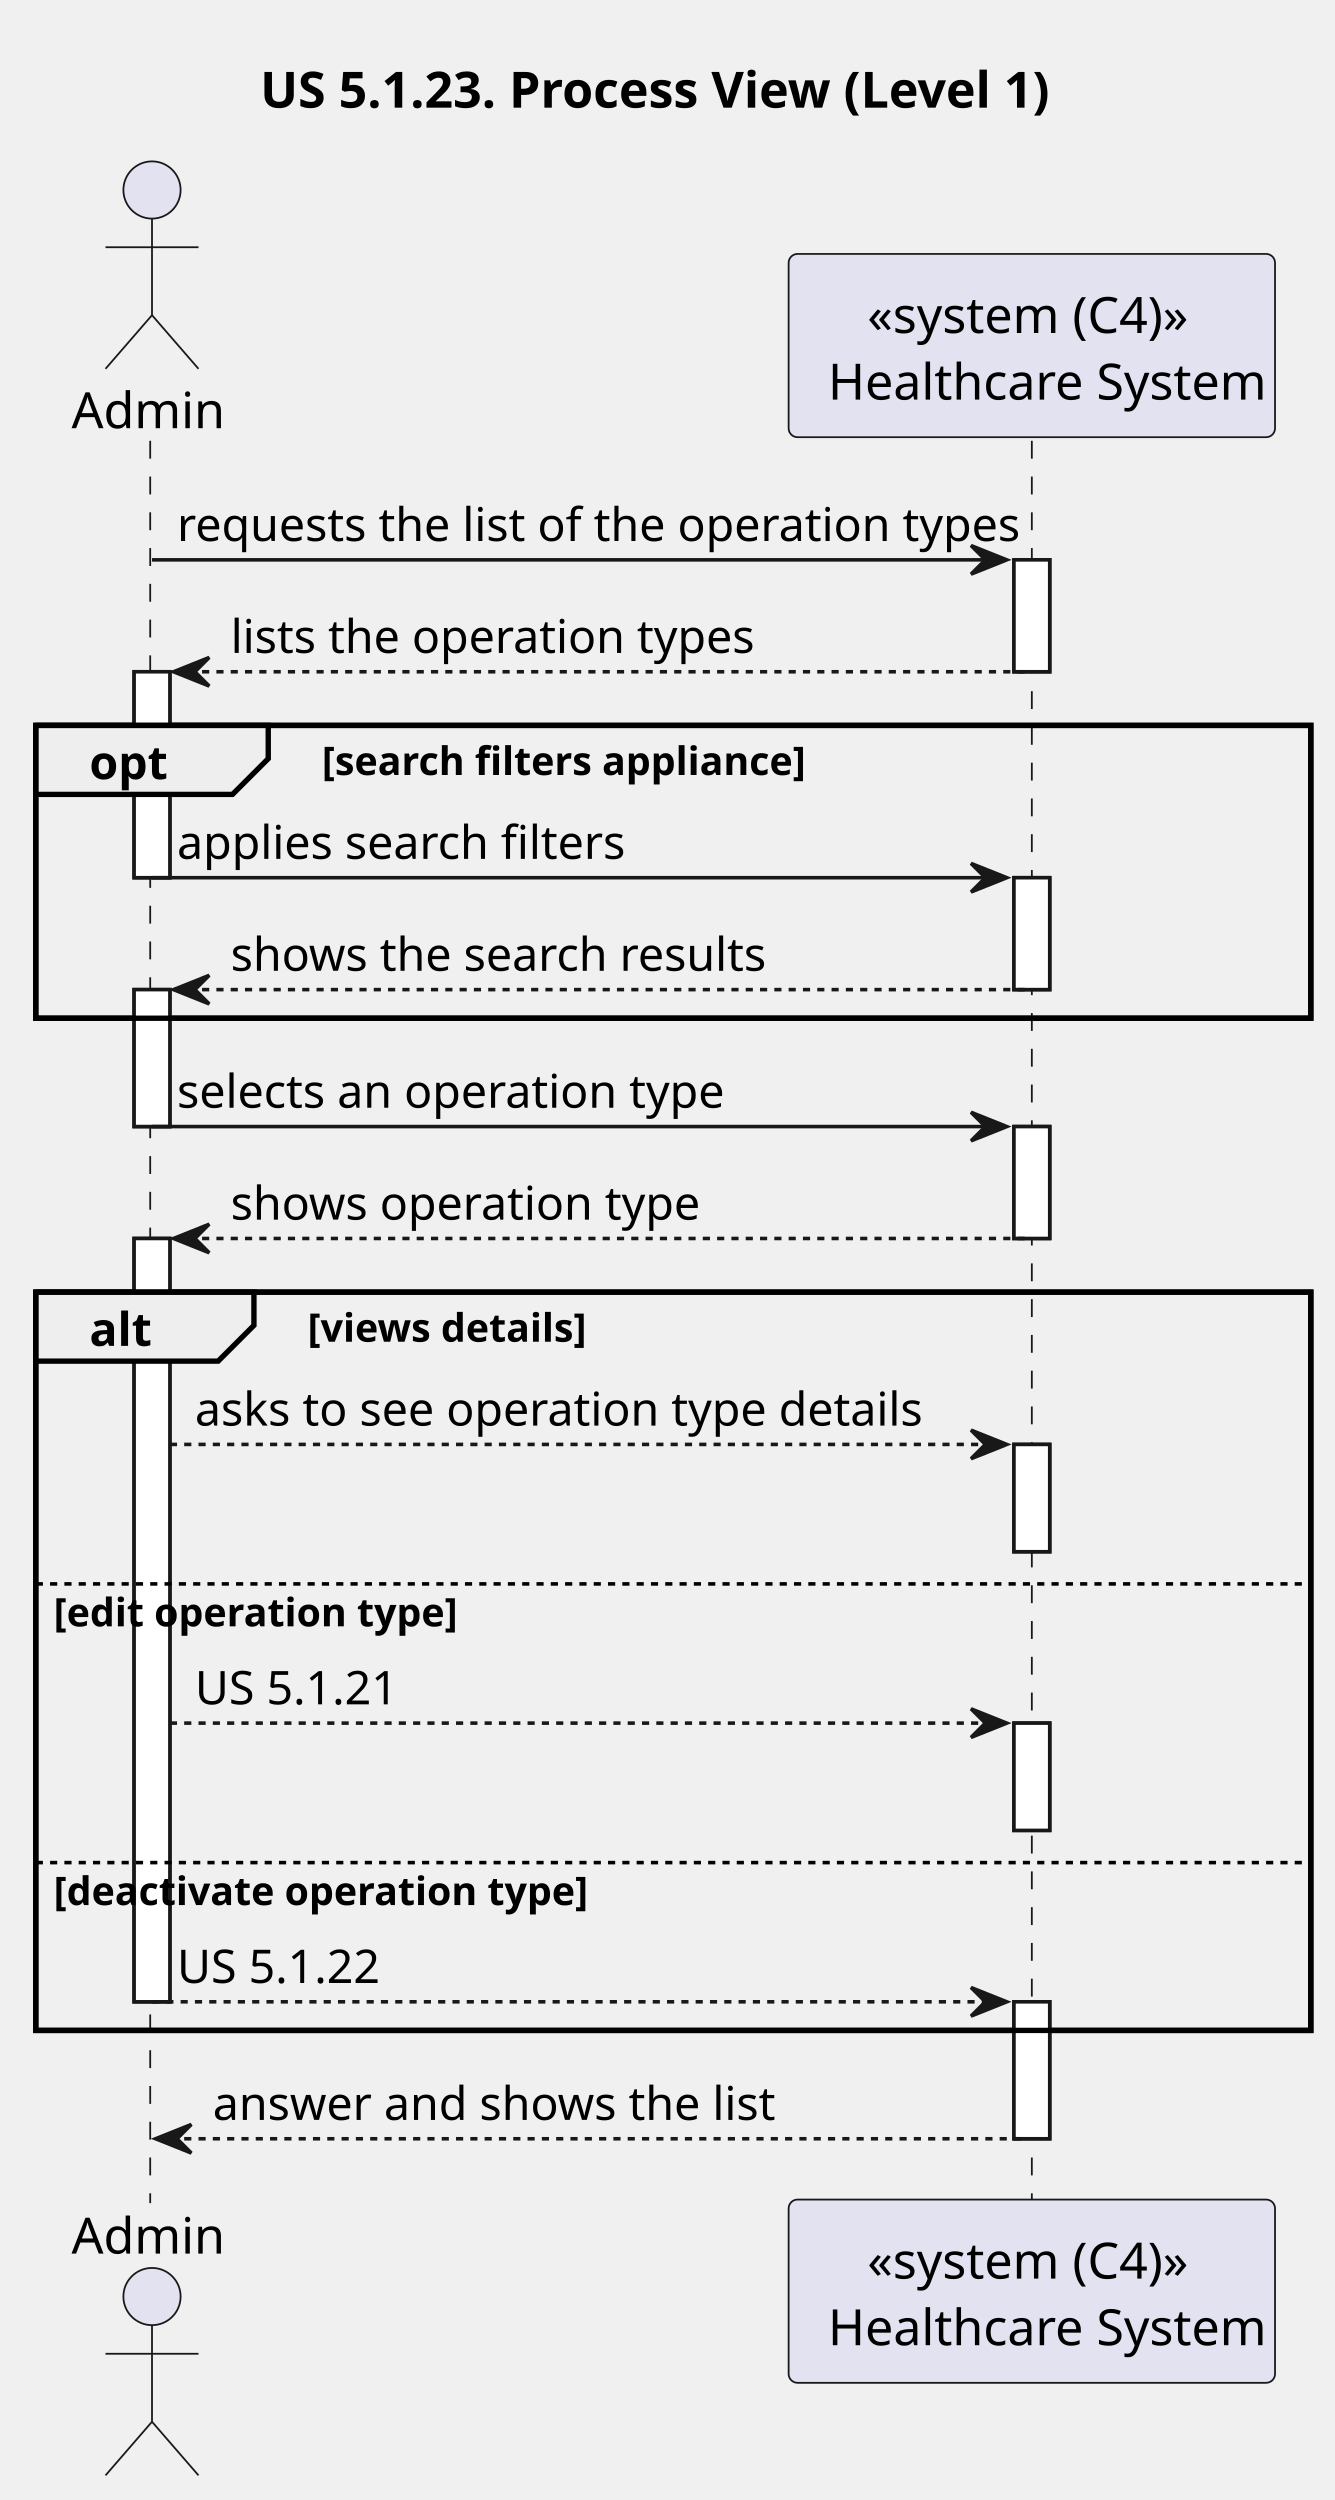
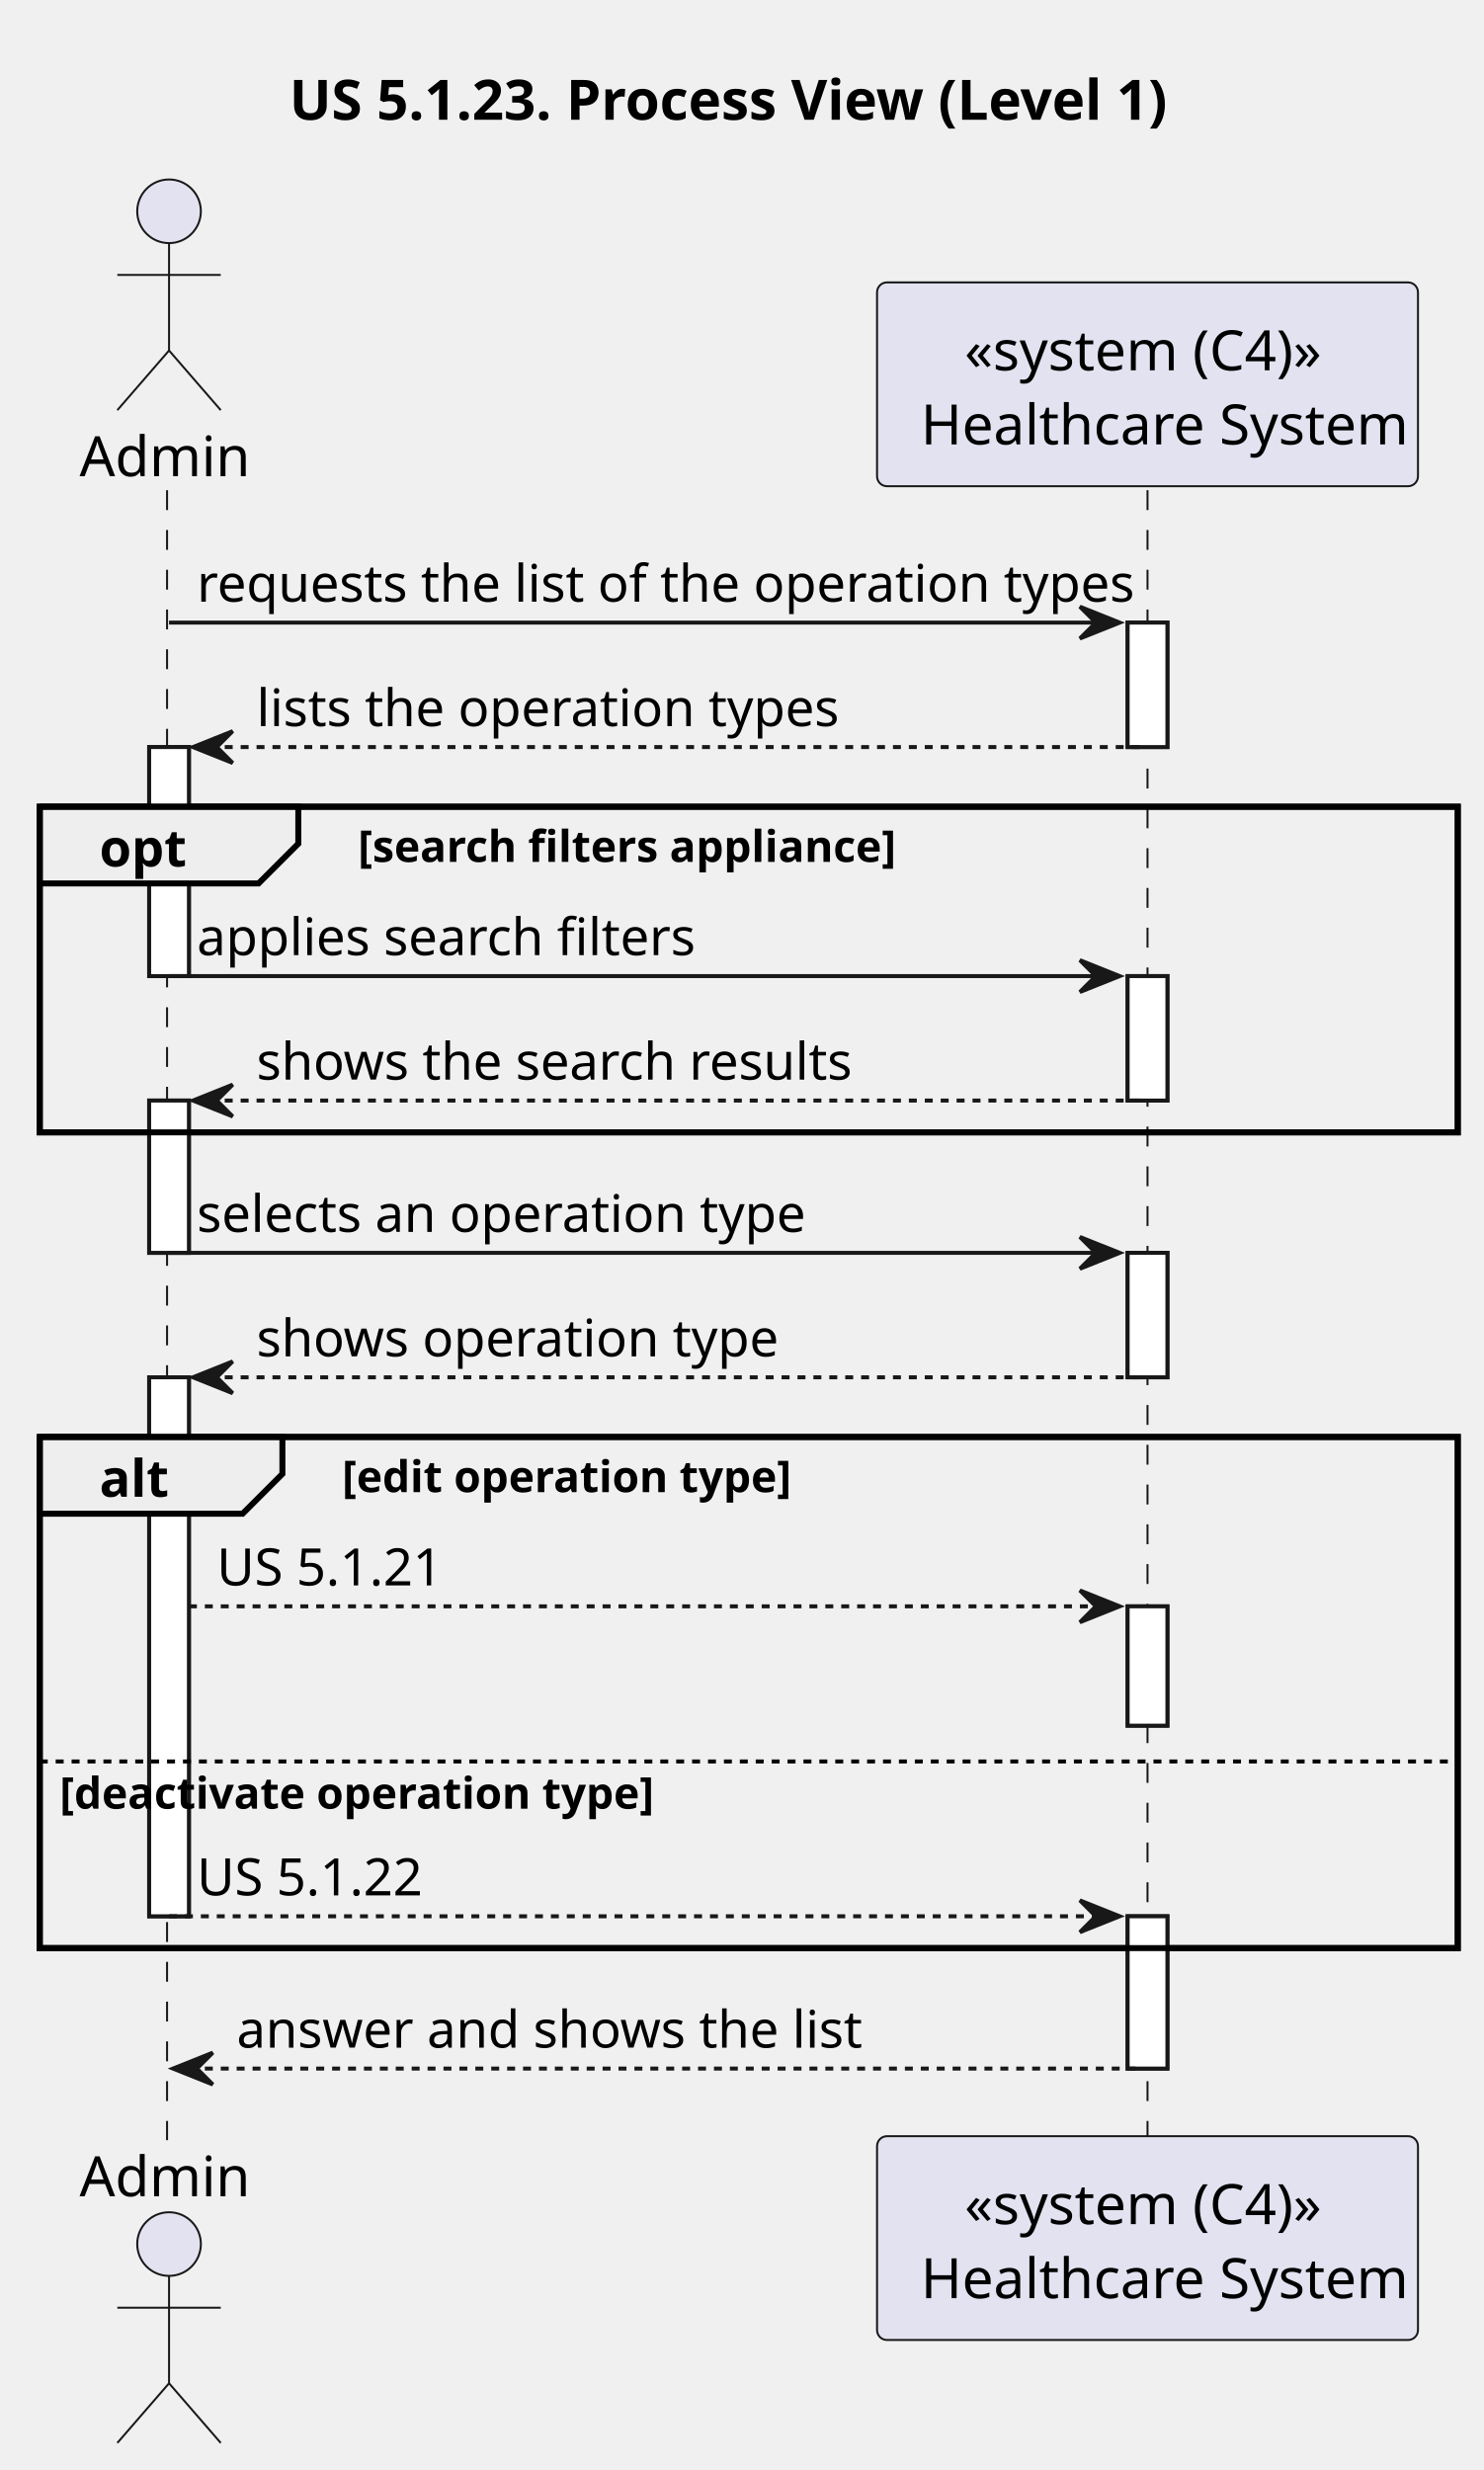
- <svg xmlns="http://www.w3.org/2000/svg" contentStyleType="text/css" height="699px" preserveAspectRatio="none" style="width:373px;height:699px;background:#FFFFFF;" version="1.1" viewBox="0 0 373 699" width="373px" zoomAndPan="magnify">
+ <svg xmlns="http://www.w3.org/2000/svg" contentStyleType="text/css" height="621px" preserveAspectRatio="none" style="width:373px;height:621px;background:#FFFFFF;" version="1.1" viewBox="0 0 373 621" width="373px" zoomAndPan="magnify">
  <defs />
  <g>
    <text fill="#000000" font-family="sans-serif" font-size="14" font-weight="bold" lengthAdjust="spacing" textLength="230" x="72.75" y="30.107">US 5.1.23. Process View (Level 1)</text>
    <rect fill="#FFFFFF" height="57.582" style="stroke:#181818;stroke-width:1.0;" width="10" x="37.5" y="187.824" />
    <rect fill="#FFFFFF" height="38.291" style="stroke:#181818;stroke-width:1.0;" width="10" x="37.5" y="276.697" />
-     <rect fill="#FFFFFF" height="213.426" style="stroke:#181818;stroke-width:1.0;" width="10" x="37.5" y="346.279" />
+     <rect fill="#FFFFFF" height="135.504" style="stroke:#181818;stroke-width:1.0;" width="10" x="37.5" y="346.279" />
    <rect fill="#FFFFFF" height="31.291" style="stroke:#181818;stroke-width:1.0;" width="10" x="283.5" y="156.533" />
    <rect fill="#FFFFFF" height="31.291" style="stroke:#181818;stroke-width:1.0;" width="10" x="283.5" y="245.406" />
    <rect fill="#FFFFFF" height="31.291" style="stroke:#181818;stroke-width:1.0;" width="10" x="283.5" y="314.988" />
    <rect fill="#FFFFFF" height="30" style="stroke:#181818;stroke-width:1.0;" width="10" x="283.5" y="403.861" />
-     <rect fill="#FFFFFF" height="30" style="stroke:#181818;stroke-width:1.0;" width="10" x="283.5" y="481.783" />
-     <rect fill="#FFFFFF" height="38.291" style="stroke:#181818;stroke-width:1.0;" width="10" x="283.5" y="559.705" />
+     <rect fill="#FFFFFF" height="38.291" style="stroke:#181818;stroke-width:1.0;" width="10" x="283.5" y="481.783" />
    <rect fill="none" height="81.873" style="stroke:#000000;stroke-width:1.5;" width="356.5" x="10" y="202.824" />
-     <rect fill="none" height="206.426" style="stroke:#000000;stroke-width:1.5;" width="356.5" x="10" y="361.279" />
-     <line style="stroke:#181818;stroke-width:0.5;stroke-dasharray:5.0,5.0;" x1="42" x2="42" y1="123.242" y2="615.996" />
-     <line style="stroke:#181818;stroke-width:0.5;stroke-dasharray:5.0,5.0;" x1="288.5" x2="288.5" y1="123.242" y2="615.996" />
+     <rect fill="none" height="128.504" style="stroke:#000000;stroke-width:1.5;" width="356.5" x="10" y="361.279" />
+     <line style="stroke:#181818;stroke-width:0.5;stroke-dasharray:5.0,5.0;" x1="42" x2="42" y1="123.242" y2="538.074" />
+     <line style="stroke:#181818;stroke-width:0.5;stroke-dasharray:5.0,5.0;" x1="288.5" x2="288.5" y1="123.242" y2="538.074" />
    <text fill="#000000" font-family="sans-serif" font-size="14" lengthAdjust="spacing" textLength="39" x="20" y="119.728">Admin</text>
    <ellipse cx="42.5" cy="53.121" fill="#E2E2F0" rx="8" ry="8" style="stroke:#181818;stroke-width:0.5;" />
    <path d="M42.5,61.121 L42.5,88.121 M29.5,69.121 L55.5,69.121 M42.5,88.121 L29.5,103.121 M42.5,88.121 L55.5,103.121 " fill="none" style="stroke:#181818;stroke-width:0.5;" />
-     <text fill="#000000" font-family="sans-serif" font-size="14" lengthAdjust="spacing" textLength="39" x="20" y="630.104">Admin</text>
-     <ellipse cx="42.5" cy="642.117" fill="#E2E2F0" rx="8" ry="8" style="stroke:#181818;stroke-width:0.5;" />
-     <path d="M42.5,650.117 L42.5,677.117 M29.5,658.117 L55.5,658.117 M42.5,677.117 L29.5,692.117 M42.5,677.117 L55.5,692.117 " fill="none" style="stroke:#181818;stroke-width:0.5;" />
+     <text fill="#000000" font-family="sans-serif" font-size="14" lengthAdjust="spacing" textLength="39" x="20" y="552.182">Admin</text>
+     <ellipse cx="42.5" cy="564.195" fill="#E2E2F0" rx="8" ry="8" style="stroke:#181818;stroke-width:0.5;" />
+     <path d="M42.5,572.195 L42.5,599.195 M29.5,580.195 L55.5,580.195 M42.5,599.195 L29.5,614.195 M42.5,599.195 L55.5,614.195 " fill="none" style="stroke:#181818;stroke-width:0.5;" />
    <rect fill="#E2E2F0" height="51.242" rx="2.5" ry="2.5" style="stroke:#181818;stroke-width:0.5;" width="136" x="220.5" y="71" />
    <text fill="#000000" font-family="sans-serif" font-size="14" lengthAdjust="spacing" textLength="92" x="242.5" y="93.107">«system (C4)»</text>
    <text fill="#000000" font-family="sans-serif" font-size="14" lengthAdjust="spacing" textLength="118" x="231.5" y="111.728">Healthcare System</text>
-     <rect fill="#E2E2F0" height="51.242" rx="2.5" ry="2.5" style="stroke:#181818;stroke-width:0.5;" width="136" x="220.5" y="614.996" />
-     <text fill="#000000" font-family="sans-serif" font-size="14" lengthAdjust="spacing" textLength="92" x="242.5" y="637.104">«system (C4)»</text>
-     <text fill="#000000" font-family="sans-serif" font-size="14" lengthAdjust="spacing" textLength="118" x="231.5" y="655.725">Healthcare System</text>
+     <rect fill="#E2E2F0" height="51.242" rx="2.5" ry="2.5" style="stroke:#181818;stroke-width:0.5;" width="136" x="220.5" y="537.074" />
+     <text fill="#000000" font-family="sans-serif" font-size="14" lengthAdjust="spacing" textLength="92" x="242.5" y="559.182">«system (C4)»</text>
+     <text fill="#000000" font-family="sans-serif" font-size="14" lengthAdjust="spacing" textLength="118" x="231.5" y="577.803">Healthcare System</text>
    <rect fill="#FFFFFF" height="57.582" style="stroke:#181818;stroke-width:1.0;" width="10" x="37.5" y="187.824" />
    <rect fill="#FFFFFF" height="38.291" style="stroke:#181818;stroke-width:1.0;" width="10" x="37.5" y="276.697" />
-     <rect fill="#FFFFFF" height="213.426" style="stroke:#181818;stroke-width:1.0;" width="10" x="37.5" y="346.279" />
+     <rect fill="#FFFFFF" height="135.504" style="stroke:#181818;stroke-width:1.0;" width="10" x="37.5" y="346.279" />
    <rect fill="#FFFFFF" height="31.291" style="stroke:#181818;stroke-width:1.0;" width="10" x="283.5" y="156.533" />
    <rect fill="#FFFFFF" height="31.291" style="stroke:#181818;stroke-width:1.0;" width="10" x="283.5" y="245.406" />
    <rect fill="#FFFFFF" height="31.291" style="stroke:#181818;stroke-width:1.0;" width="10" x="283.5" y="314.988" />
    <rect fill="#FFFFFF" height="30" style="stroke:#181818;stroke-width:1.0;" width="10" x="283.5" y="403.861" />
-     <rect fill="#FFFFFF" height="30" style="stroke:#181818;stroke-width:1.0;" width="10" x="283.5" y="481.783" />
-     <rect fill="#FFFFFF" height="38.291" style="stroke:#181818;stroke-width:1.0;" width="10" x="283.5" y="559.705" />
+     <rect fill="#FFFFFF" height="38.291" style="stroke:#181818;stroke-width:1.0;" width="10" x="283.5" y="481.783" />
    <polygon fill="#181818" points="271.5,152.533,281.5,156.533,271.5,160.533,275.5,156.533" style="stroke:#181818;stroke-width:1.0;" />
    <line style="stroke:#181818;stroke-width:1.0;" x1="42.5" x2="277.5" y1="156.533" y2="156.533" />
    <text fill="#000000" font-family="sans-serif" font-size="13" lengthAdjust="spacing" textLength="222" x="49.5" y="151.27">requests the list of the operation types</text>
    <polygon fill="#181818" points="58.5,183.824,48.5,187.824,58.5,191.824,54.5,187.824" style="stroke:#181818;stroke-width:1.0;" />
    <line style="stroke:#181818;stroke-width:1.0;stroke-dasharray:2.0,2.0;" x1="52.5" x2="287.5" y1="187.824" y2="187.824" />
    <text fill="#000000" font-family="sans-serif" font-size="13" lengthAdjust="spacing" textLength="139" x="64.5" y="182.561">lists the operation types</text>
    <path d="M10,202.824 L75,202.824 L75,212.115 L65,222.115 L10,222.115 L10,202.824 " fill="#EEEEEE" style="stroke:#000000;stroke-width:1.5;" />
    <rect fill="none" height="81.873" style="stroke:#000000;stroke-width:1.5;" width="356.5" x="10" y="202.824" />
    <text fill="#000000" font-family="sans-serif" font-size="13" font-weight="bold" lengthAdjust="spacing" textLength="20" x="25" y="217.852">opt</text>
    <text fill="#000000" font-family="sans-serif" font-size="11" font-weight="bold" lengthAdjust="spacing" textLength="137" x="90" y="216.694">[search filters appliance]</text>
    <polygon fill="#181818" points="271.5,241.406,281.5,245.406,271.5,249.406,275.5,245.406" style="stroke:#181818;stroke-width:1.0;" />
    <line style="stroke:#181818;stroke-width:1.0;" x1="42.5" x2="277.5" y1="245.406" y2="245.406" />
    <text fill="#000000" font-family="sans-serif" font-size="13" lengthAdjust="spacing" textLength="119" x="49.5" y="240.144">applies search filters</text>
    <polygon fill="#181818" points="58.5,272.697,48.5,276.697,58.5,280.697,54.5,276.697" style="stroke:#181818;stroke-width:1.0;" />
    <line style="stroke:#181818;stroke-width:1.0;stroke-dasharray:2.0,2.0;" x1="52.5" x2="287.5" y1="276.697" y2="276.697" />
    <text fill="#000000" font-family="sans-serif" font-size="13" lengthAdjust="spacing" textLength="145" x="64.5" y="271.435">shows the search results</text>
    <polygon fill="#181818" points="271.5,310.988,281.5,314.988,271.5,318.988,275.5,314.988" style="stroke:#181818;stroke-width:1.0;" />
    <line style="stroke:#181818;stroke-width:1.0;" x1="42.5" x2="277.5" y1="314.988" y2="314.988" />
    <text fill="#000000" font-family="sans-serif" font-size="13" lengthAdjust="spacing" textLength="146" x="49.5" y="309.726">selects an operation type</text>
    <polygon fill="#181818" points="58.5,342.279,48.5,346.279,58.5,350.279,54.5,346.279" style="stroke:#181818;stroke-width:1.0;" />
    <line style="stroke:#181818;stroke-width:1.0;stroke-dasharray:2.0,2.0;" x1="52.5" x2="287.5" y1="346.279" y2="346.279" />
    <text fill="#000000" font-family="sans-serif" font-size="13" lengthAdjust="spacing" textLength="123" x="64.5" y="341.017">shows operation type</text>
    <path d="M10,361.279 L71,361.279 L71,370.57 L61,380.57 L10,380.57 L10,361.279 " fill="#EEEEEE" style="stroke:#000000;stroke-width:1.5;" />
-     <rect fill="none" height="206.426" style="stroke:#000000;stroke-width:1.5;" width="356.5" x="10" y="361.279" />
+     <rect fill="none" height="128.504" style="stroke:#000000;stroke-width:1.5;" width="356.5" x="10" y="361.279" />
    <text fill="#000000" font-family="sans-serif" font-size="13" font-weight="bold" lengthAdjust="spacing" textLength="16" x="25" y="376.308">alt</text>
-     <text fill="#000000" font-family="sans-serif" font-size="11" font-weight="bold" lengthAdjust="spacing" textLength="81" x="86" y="375.149">[views details]</text>
+     <text fill="#000000" font-family="sans-serif" font-size="11" font-weight="bold" lengthAdjust="spacing" textLength="112" x="86" y="375.149">[edit operation type]</text>
    <polygon fill="#181818" points="271.5,399.861,281.5,403.861,271.5,407.861,275.5,403.861" style="stroke:#181818;stroke-width:1.0;" />
    <line style="stroke:#181818;stroke-width:1.0;stroke-dasharray:2.0,2.0;" x1="47.5" x2="277.5" y1="403.861" y2="403.861" />
-     <text fill="#000000" font-family="sans-serif" font-size="13" lengthAdjust="spacing" textLength="196" x="54.5" y="398.599">asks to see operation type details</text>
+     <text fill="#000000" font-family="sans-serif" font-size="13" lengthAdjust="spacing" textLength="58" x="54.5" y="398.599">US 5.1.21</text>
    <line style="stroke:#000000;stroke-width:1.0;stroke-dasharray:2.0,2.0;" x1="10" x2="366.5" y1="442.861" y2="442.861" />
-     <text fill="#000000" font-family="sans-serif" font-size="11" font-weight="bold" lengthAdjust="spacing" textLength="112" x="15" y="454.731">[edit operation type]</text>
+     <text fill="#000000" font-family="sans-serif" font-size="11" font-weight="bold" lengthAdjust="spacing" textLength="147" x="15" y="454.731">[deactivate operation type]</text>
    <polygon fill="#181818" points="271.5,477.783,281.5,481.783,271.5,485.783,275.5,481.783" style="stroke:#181818;stroke-width:1.0;" />
-     <line style="stroke:#181818;stroke-width:1.0;stroke-dasharray:2.0,2.0;" x1="47.5" x2="277.5" y1="481.783" y2="481.783" />
-     <text fill="#000000" font-family="sans-serif" font-size="13" lengthAdjust="spacing" textLength="58" x="54.5" y="476.521">US 5.1.21</text>
-     <line style="stroke:#000000;stroke-width:1.0;stroke-dasharray:2.0,2.0;" x1="10" x2="366.5" y1="520.783" y2="520.783" />
-     <text fill="#000000" font-family="sans-serif" font-size="11" font-weight="bold" lengthAdjust="spacing" textLength="147" x="15" y="532.653">[deactivate operation type]</text>
-     <polygon fill="#181818" points="271.5,555.705,281.5,559.705,271.5,563.705,275.5,559.705" style="stroke:#181818;stroke-width:1.0;" />
-     <line style="stroke:#181818;stroke-width:1.0;stroke-dasharray:2.0,2.0;" x1="42.5" x2="277.5" y1="559.705" y2="559.705" />
-     <text fill="#000000" font-family="sans-serif" font-size="13" lengthAdjust="spacing" textLength="58" x="49.5" y="554.442">US 5.1.22</text>
-     <polygon fill="#181818" points="53.5,593.996,43.5,597.996,53.5,601.996,49.5,597.996" style="stroke:#181818;stroke-width:1.0;" />
-     <line style="stroke:#181818;stroke-width:1.0;stroke-dasharray:2.0,2.0;" x1="47.5" x2="287.5" y1="597.996" y2="597.996" />
-     <text fill="#000000" font-family="sans-serif" font-size="13" lengthAdjust="spacing" textLength="150" x="59.5" y="592.733">answer and shows the list</text>
+     <line style="stroke:#181818;stroke-width:1.0;stroke-dasharray:2.0,2.0;" x1="42.5" x2="277.5" y1="481.783" y2="481.783" />
+     <text fill="#000000" font-family="sans-serif" font-size="13" lengthAdjust="spacing" textLength="58" x="49.5" y="476.521">US 5.1.22</text>
+     <polygon fill="#181818" points="53.5,516.074,43.5,520.074,53.5,524.074,49.5,520.074" style="stroke:#181818;stroke-width:1.0;" />
+     <line style="stroke:#181818;stroke-width:1.0;stroke-dasharray:2.0,2.0;" x1="47.5" x2="287.5" y1="520.074" y2="520.074" />
+     <text fill="#000000" font-family="sans-serif" font-size="13" lengthAdjust="spacing" textLength="150" x="59.5" y="514.812">answer and shows the list</text>
  </g>
</svg>
